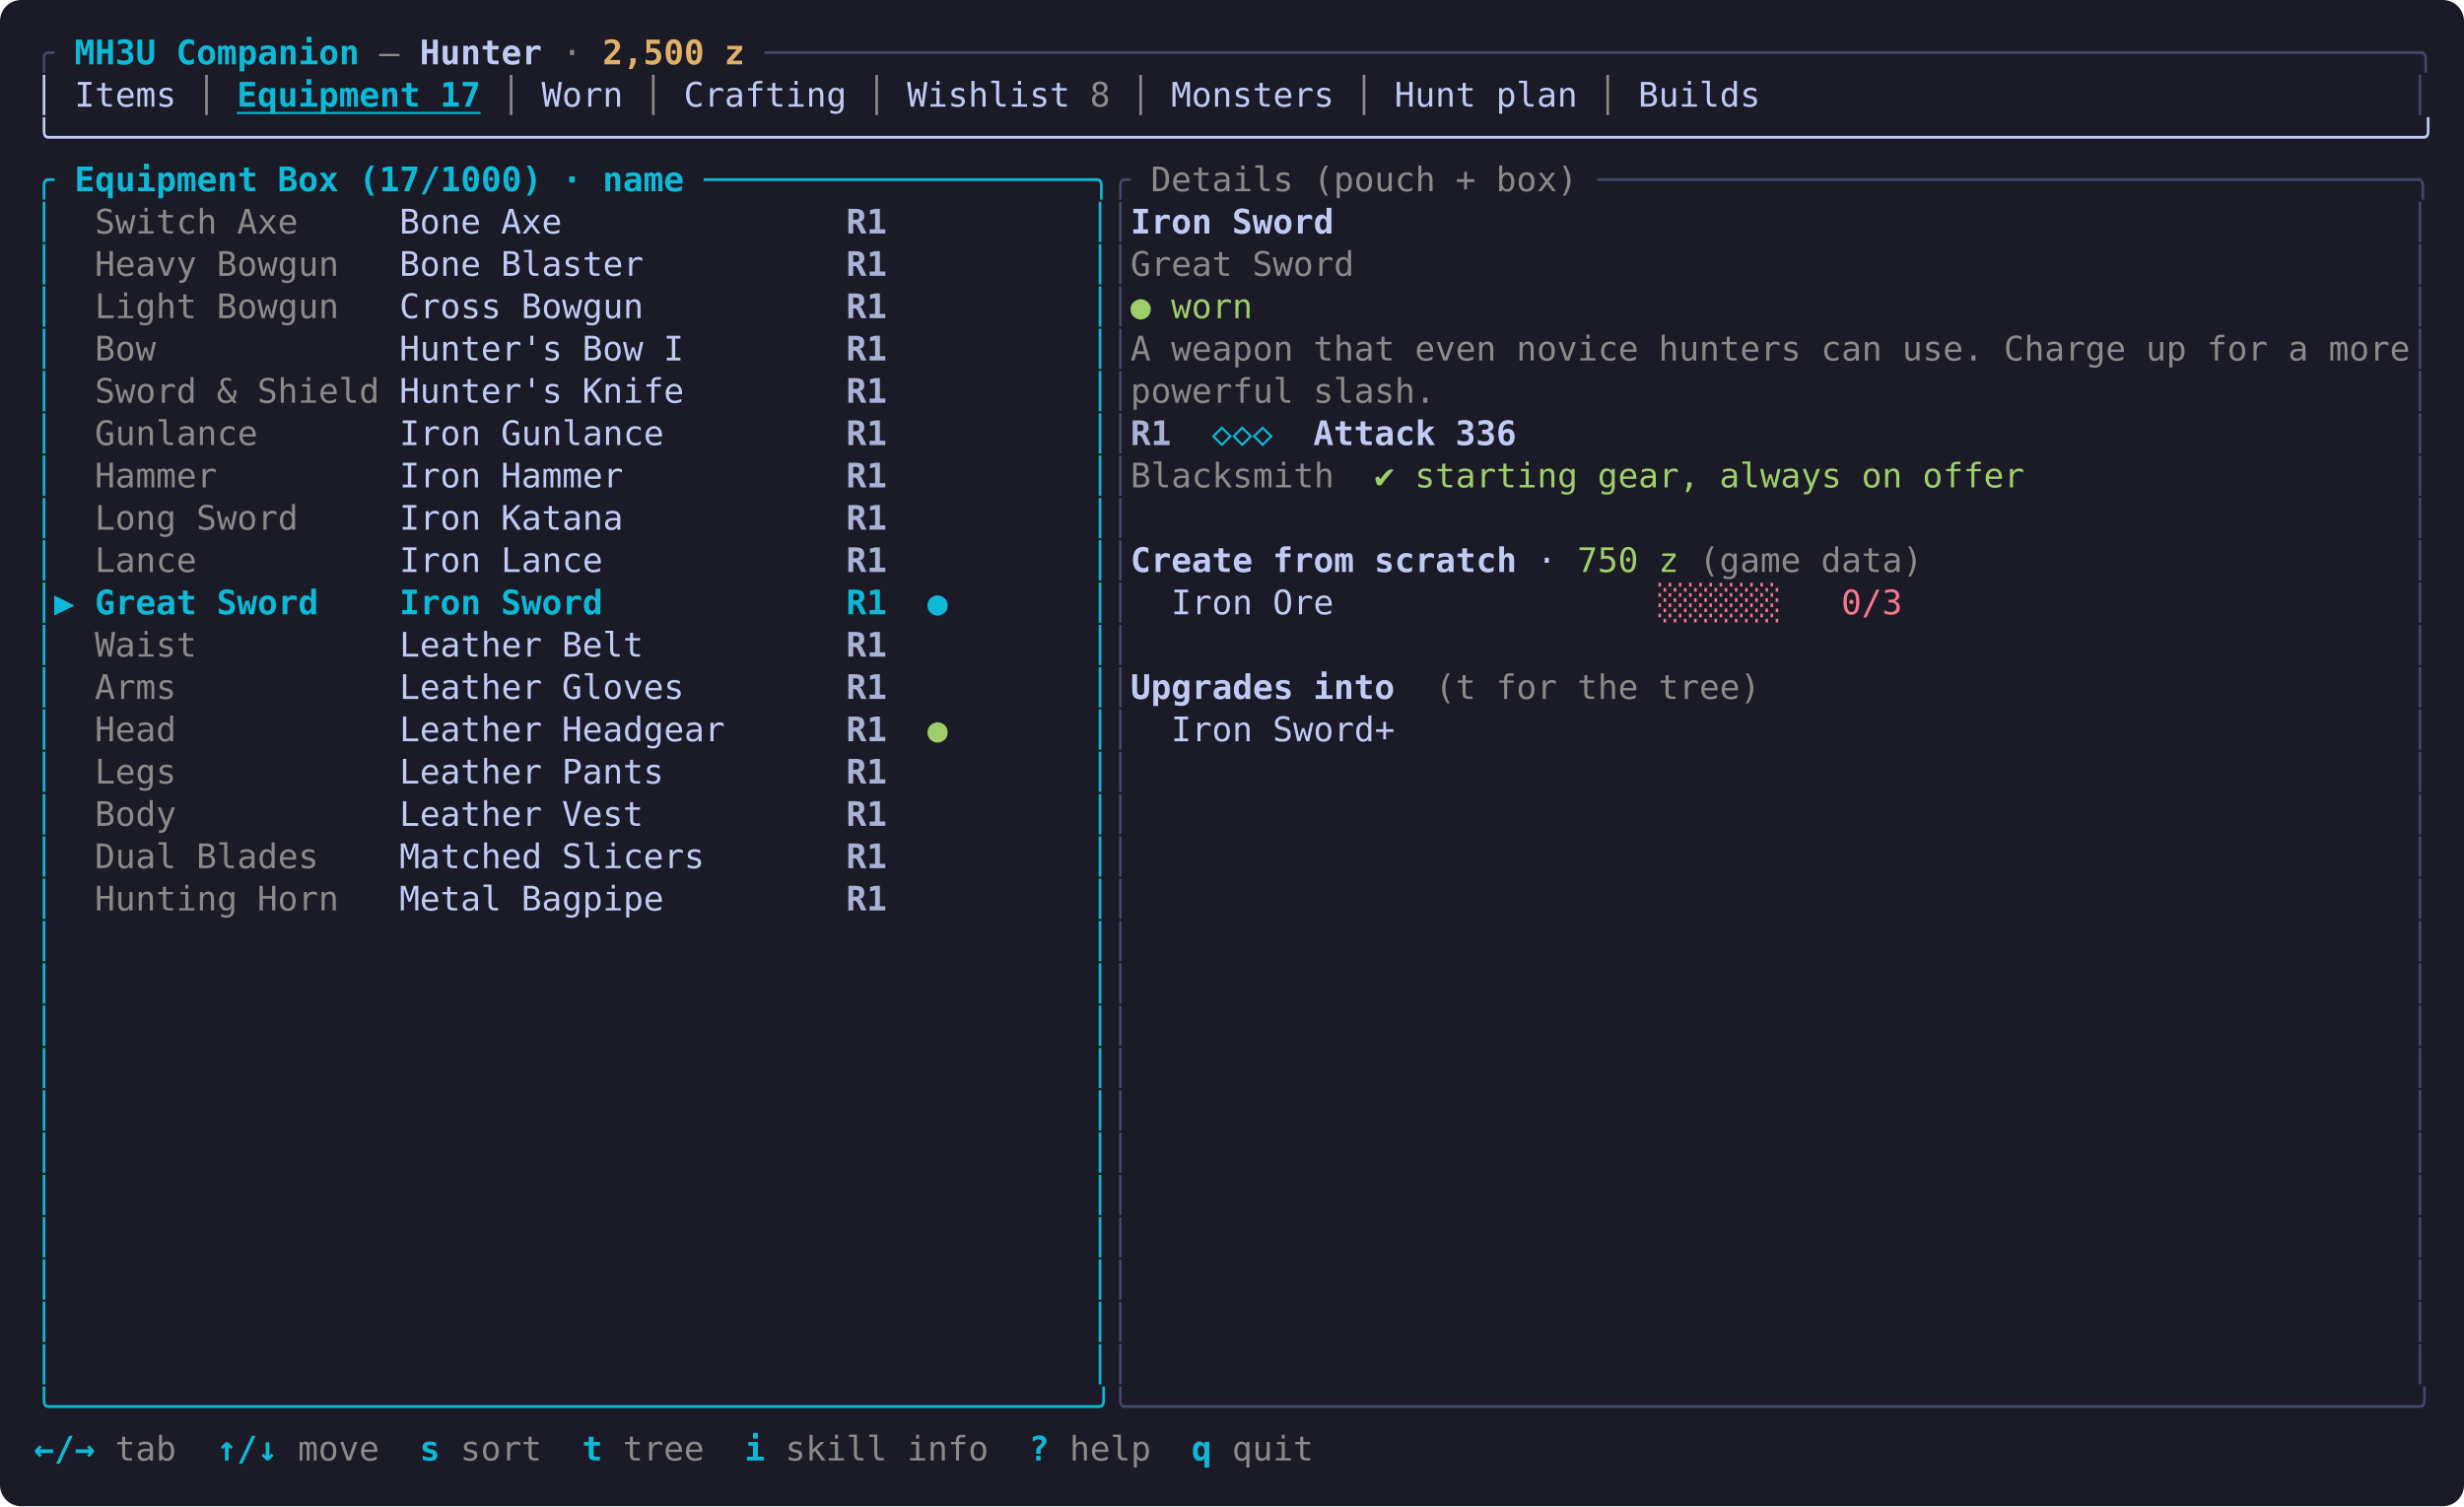
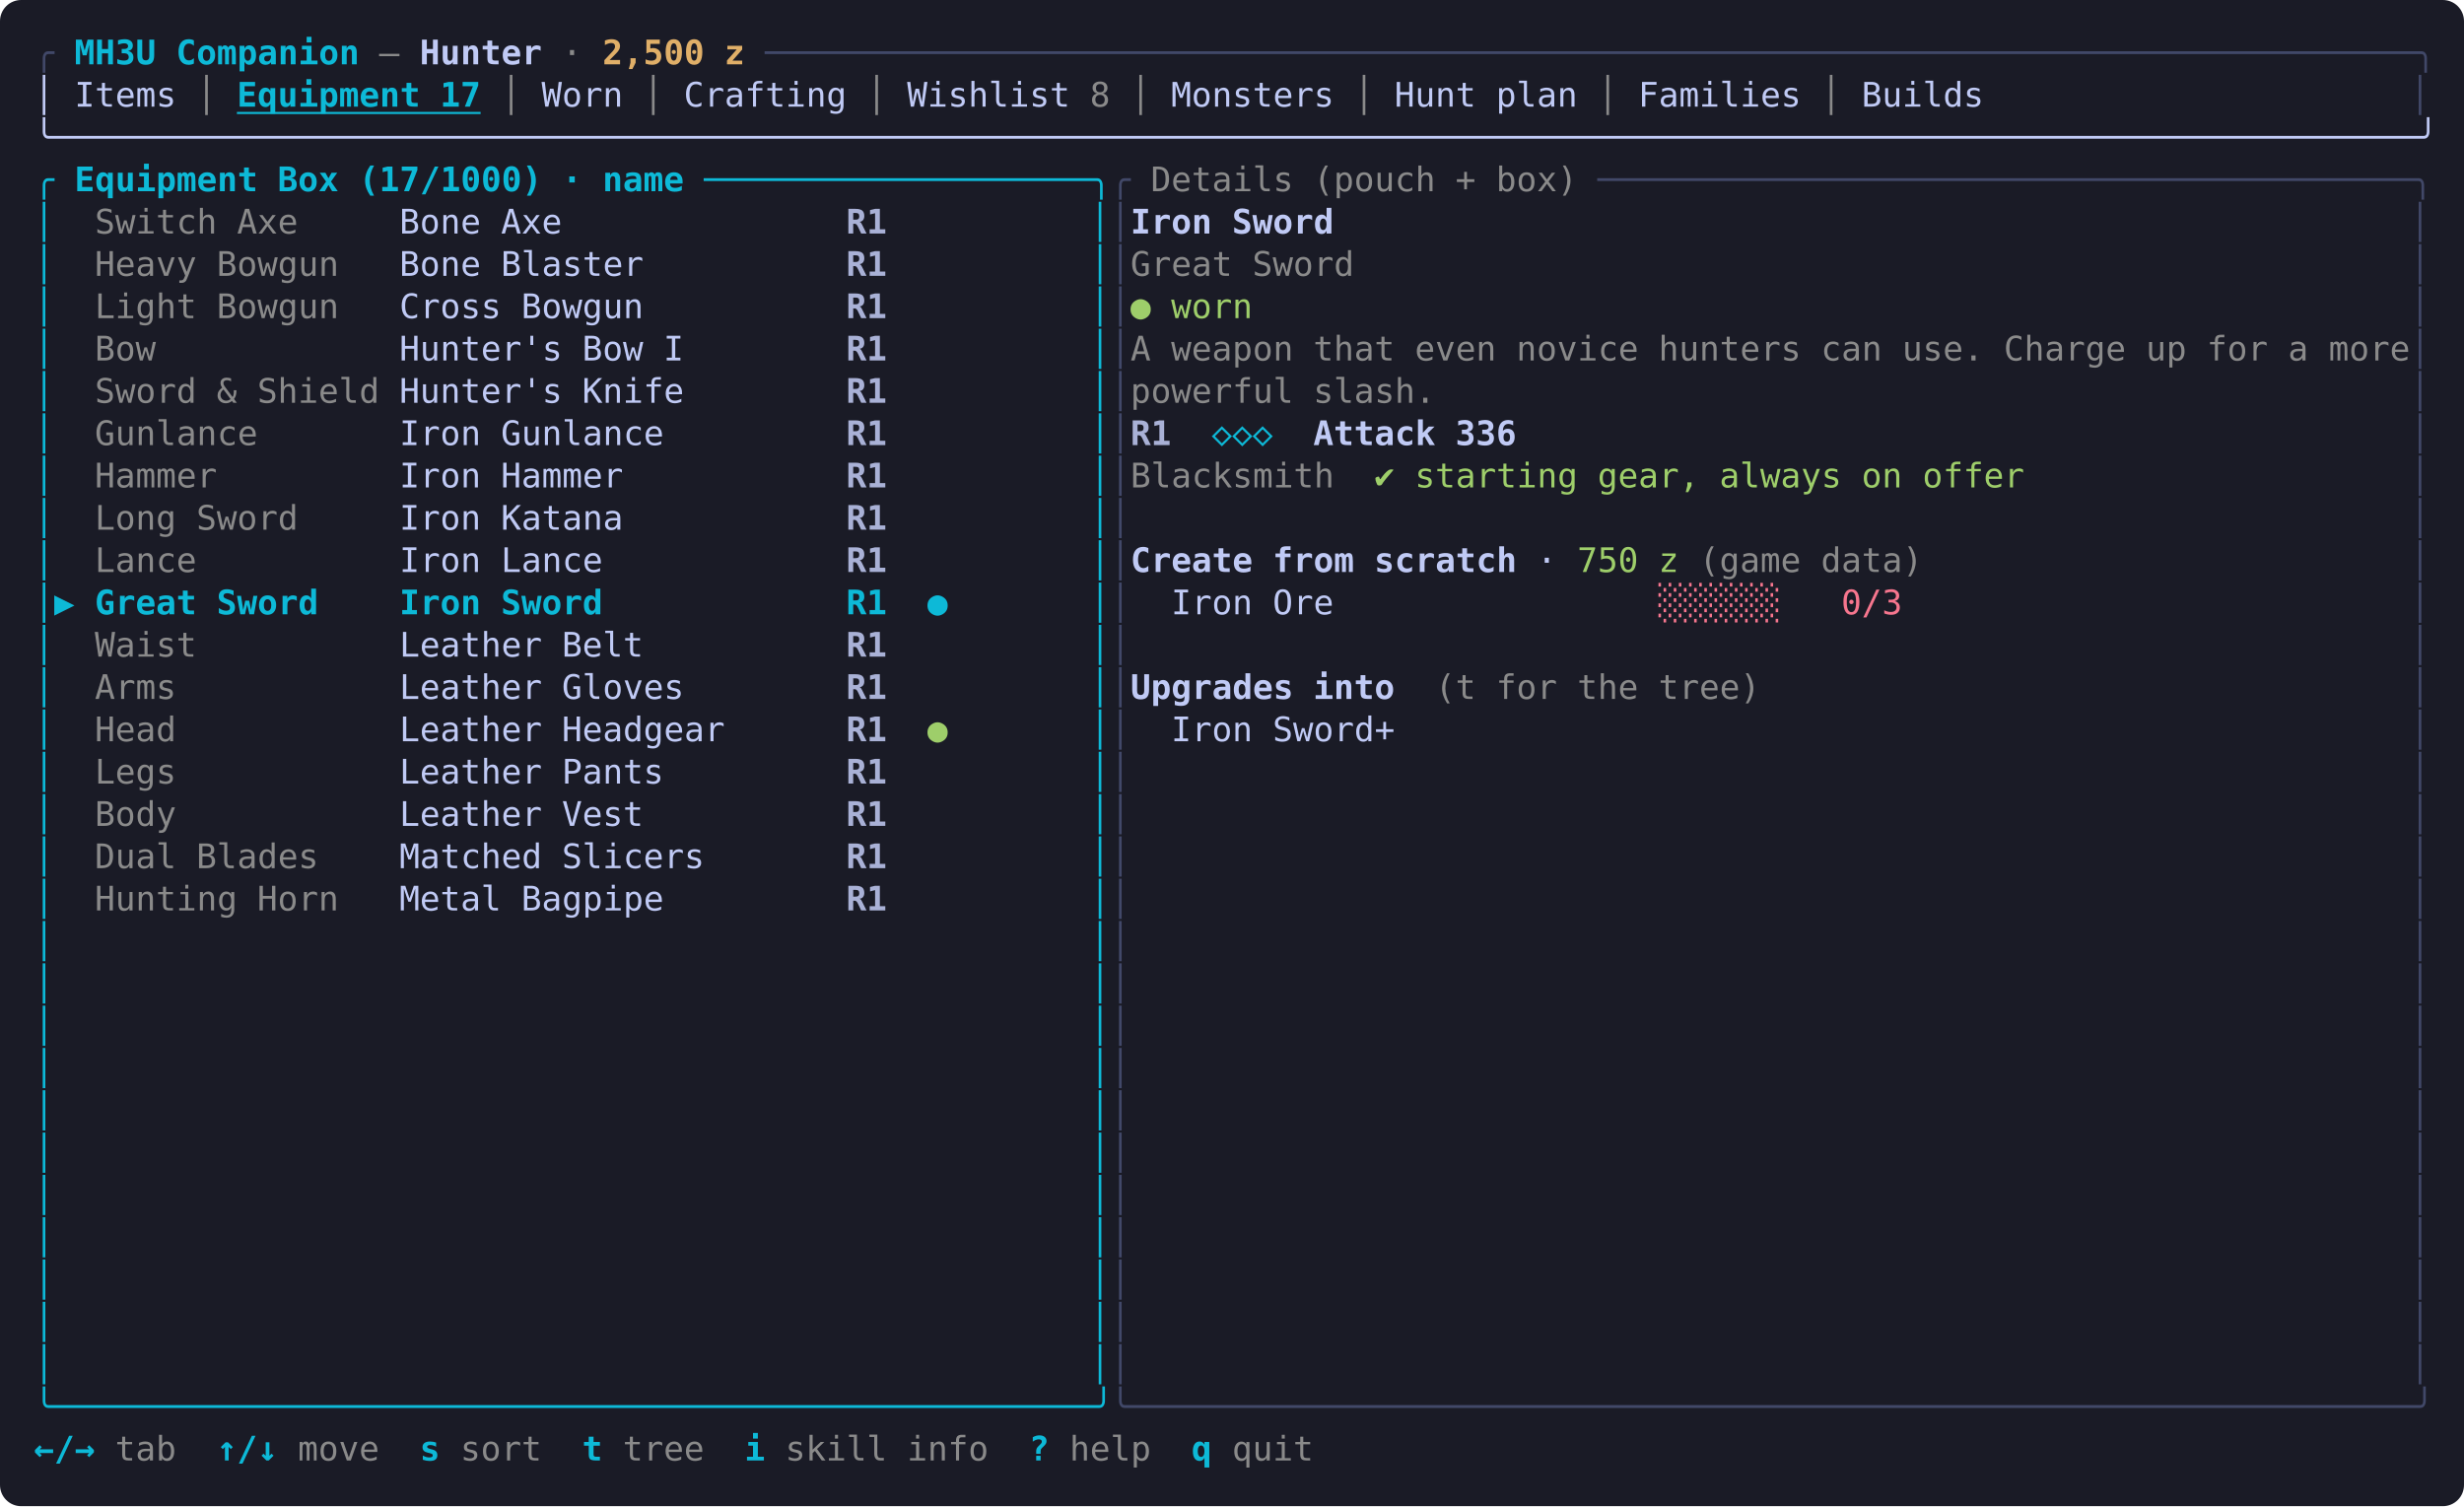
<svg xmlns="http://www.w3.org/2000/svg" width="1164.8" height="712" viewBox="0 0 1164.8 712" role="img">
  <rect width="100%" height="100%" rx="10" fill="#1a1b26" />
  <g font-family="'JetBrains Mono','JetBrainsMono Nerd Font','DejaVu Sans Mono',Menlo,Consolas,monospace" font-size="16">
    <text x="16.0" y="30.4" textLength="9.6" lengthAdjust="spacing" fill="#414868">╭</text>
    <text x="35.2" y="30.4" textLength="38.4" lengthAdjust="spacing" fill="#0db9d7" font-weight="bold">MH3U</text>
    <text x="83.2" y="30.4" textLength="86.4" lengthAdjust="spacing" fill="#0db9d7" font-weight="bold">Companion</text>
    <text x="179.2" y="30.4" textLength="9.6" lengthAdjust="spacing" fill="#8a8a8a">—</text>
    <text x="198.4" y="30.4" textLength="57.6" lengthAdjust="spacing" fill="#c0caf5" font-weight="bold">Hunter</text>
    <text x="265.6" y="30.4" textLength="9.6" lengthAdjust="spacing" fill="#8a8a8a">·</text>
    <text x="284.8" y="30.4" textLength="48.0" lengthAdjust="spacing" fill="#e0af68" font-weight="bold">2,500</text>
    <text x="342.4" y="30.4" textLength="9.6" lengthAdjust="spacing" fill="#e0af68" font-weight="bold">z</text>
    <text x="361.6" y="30.4" textLength="787.2" lengthAdjust="spacing" fill="#414868">─────────────────────────────────────────────────────────────────────────────────╮</text>
    <text x="16.0" y="50.4" textLength="9.6" lengthAdjust="spacing" fill="#c0caf5">│</text>
    <text x="35.2" y="50.4" textLength="48.0" lengthAdjust="spacing" fill="#c0caf5">Items</text>
    <text x="92.8" y="50.4" textLength="9.6" lengthAdjust="spacing" fill="#8a8a8a">│</text>
    <text x="112.0" y="50.4" textLength="86.4" lengthAdjust="spacing" fill="#0db9d7" font-weight="bold">Equipment</text>
    <text x="208.0" y="50.4" textLength="19.2" lengthAdjust="spacing" fill="#0db9d7" font-weight="bold">17</text>
    <line x1="112.0" y1="53.4" x2="227.2" y2="53.4" stroke="#0db9d7" stroke-width="1" />
    <text x="236.8" y="50.4" textLength="9.6" lengthAdjust="spacing" fill="#8a8a8a">│</text>
    <text x="256.0" y="50.4" textLength="38.4" lengthAdjust="spacing" fill="#c0caf5">Worn</text>
    <text x="304.0" y="50.4" textLength="9.6" lengthAdjust="spacing" fill="#8a8a8a">│</text>
    <text x="323.2" y="50.4" textLength="76.8" lengthAdjust="spacing" fill="#c0caf5">Crafting</text>
    <text x="409.6" y="50.4" textLength="9.6" lengthAdjust="spacing" fill="#8a8a8a">│</text>
    <text x="428.8" y="50.4" textLength="76.8" lengthAdjust="spacing" fill="#c0caf5">Wishlist</text>
    <text x="515.2" y="50.4" textLength="9.6" lengthAdjust="spacing" fill="#8a8a8a">8</text>
    <text x="534.4" y="50.4" textLength="9.6" lengthAdjust="spacing" fill="#8a8a8a">│</text>
    <text x="553.6" y="50.4" textLength="76.8" lengthAdjust="spacing" fill="#c0caf5">Monsters</text>
    <text x="640.0" y="50.4" textLength="9.6" lengthAdjust="spacing" fill="#8a8a8a">│</text>
    <text x="659.2" y="50.4" textLength="38.4" lengthAdjust="spacing" fill="#c0caf5">Hunt</text>
    <text x="707.2" y="50.4" textLength="38.4" lengthAdjust="spacing" fill="#c0caf5">plan</text>
    <text x="755.2" y="50.4" textLength="9.6" lengthAdjust="spacing" fill="#8a8a8a">│</text>
-     <text x="774.4" y="50.4" textLength="57.6" lengthAdjust="spacing" fill="#c0caf5">Builds</text>
+     <text x="774.4" y="50.4" textLength="76.8" lengthAdjust="spacing" fill="#c0caf5">Families</text>
+     <text x="860.8" y="50.4" textLength="9.6" lengthAdjust="spacing" fill="#8a8a8a">│</text>
+     <text x="880.0" y="50.4" textLength="57.6" lengthAdjust="spacing" fill="#c0caf5">Builds</text>
    <text x="1139.2" y="50.4" textLength="9.6" lengthAdjust="spacing" fill="#414868">│</text>
    <text x="16.0" y="70.4" textLength="1132.8" lengthAdjust="spacing" fill="#c0caf5">╰────────────────────────────────────────────────────────────────────────────────────────────────────────────────────╯</text>
    <text x="16.0" y="90.4" textLength="9.6" lengthAdjust="spacing" fill="#0db9d7">╭</text>
    <text x="35.2" y="90.4" textLength="86.4" lengthAdjust="spacing" fill="#0db9d7" font-weight="bold">Equipment</text>
    <text x="131.2" y="90.4" textLength="28.8" lengthAdjust="spacing" fill="#0db9d7" font-weight="bold">Box</text>
    <text x="169.6" y="90.4" textLength="86.4" lengthAdjust="spacing" fill="#0db9d7" font-weight="bold">(17/1000)</text>
    <text x="265.6" y="90.4" textLength="9.6" lengthAdjust="spacing" fill="#0db9d7" font-weight="bold">·</text>
    <text x="284.8" y="90.4" textLength="38.4" lengthAdjust="spacing" fill="#0db9d7" font-weight="bold">name</text>
    <text x="332.8" y="90.4" textLength="192.0" lengthAdjust="spacing" fill="#0db9d7">───────────────────╮</text>
    <text x="524.8" y="90.4" textLength="9.6" lengthAdjust="spacing" fill="#414868">╭</text>
    <text x="544.0" y="90.4" textLength="67.2" lengthAdjust="spacing" fill="#8a8a8a">Details</text>
    <text x="620.8" y="90.4" textLength="57.6" lengthAdjust="spacing" fill="#8a8a8a">(pouch</text>
    <text x="688.0" y="90.4" textLength="9.6" lengthAdjust="spacing" fill="#8a8a8a">+</text>
    <text x="707.2" y="90.4" textLength="38.4" lengthAdjust="spacing" fill="#8a8a8a">box)</text>
    <text x="755.2" y="90.4" textLength="393.6" lengthAdjust="spacing" fill="#414868">────────────────────────────────────────╮</text>
    <text x="16.0" y="110.4" textLength="9.6" lengthAdjust="spacing" fill="#0db9d7">│</text>
    <text x="44.8" y="110.4" textLength="57.6" lengthAdjust="spacing" fill="#8a8a8a">Switch</text>
    <text x="112.0" y="110.4" textLength="28.8" lengthAdjust="spacing" fill="#8a8a8a">Axe</text>
    <text x="188.8" y="110.4" textLength="38.4" lengthAdjust="spacing" fill="#c0caf5">Bone</text>
    <text x="236.8" y="110.4" textLength="28.8" lengthAdjust="spacing" fill="#c0caf5">Axe</text>
    <text x="400.0" y="110.4" textLength="19.2" lengthAdjust="spacing" fill="#a9b1d6" font-weight="bold">R1</text>
    <text x="515.2" y="110.4" textLength="9.6" lengthAdjust="spacing" fill="#0db9d7">│</text>
    <text x="524.8" y="110.4" textLength="9.6" lengthAdjust="spacing" fill="#414868">│</text>
    <text x="534.4" y="110.4" textLength="38.4" lengthAdjust="spacing" fill="#c0caf5" font-weight="bold">Iron</text>
    <text x="582.4" y="110.4" textLength="48.0" lengthAdjust="spacing" fill="#c0caf5" font-weight="bold">Sword</text>
    <text x="1139.2" y="110.4" textLength="9.6" lengthAdjust="spacing" fill="#414868">│</text>
    <text x="16.0" y="130.4" textLength="9.6" lengthAdjust="spacing" fill="#0db9d7">│</text>
    <text x="44.8" y="130.4" textLength="48.0" lengthAdjust="spacing" fill="#8a8a8a">Heavy</text>
    <text x="102.4" y="130.4" textLength="57.6" lengthAdjust="spacing" fill="#8a8a8a">Bowgun</text>
    <text x="188.8" y="130.4" textLength="38.4" lengthAdjust="spacing" fill="#c0caf5">Bone</text>
    <text x="236.8" y="130.4" textLength="67.2" lengthAdjust="spacing" fill="#c0caf5">Blaster</text>
    <text x="400.0" y="130.4" textLength="19.2" lengthAdjust="spacing" fill="#a9b1d6" font-weight="bold">R1</text>
    <text x="515.2" y="130.4" textLength="9.6" lengthAdjust="spacing" fill="#0db9d7">│</text>
    <text x="524.8" y="130.4" textLength="9.6" lengthAdjust="spacing" fill="#414868">│</text>
    <text x="534.4" y="130.4" textLength="48.0" lengthAdjust="spacing" fill="#8a8a8a">Great</text>
    <text x="592.0" y="130.4" textLength="48.0" lengthAdjust="spacing" fill="#8a8a8a">Sword</text>
    <text x="1139.2" y="130.4" textLength="9.6" lengthAdjust="spacing" fill="#414868">│</text>
    <text x="16.0" y="150.4" textLength="9.6" lengthAdjust="spacing" fill="#0db9d7">│</text>
    <text x="44.8" y="150.4" textLength="48.0" lengthAdjust="spacing" fill="#8a8a8a">Light</text>
    <text x="102.4" y="150.4" textLength="57.6" lengthAdjust="spacing" fill="#8a8a8a">Bowgun</text>
    <text x="188.8" y="150.4" textLength="48.0" lengthAdjust="spacing" fill="#c0caf5">Cross</text>
    <text x="246.4" y="150.4" textLength="57.6" lengthAdjust="spacing" fill="#c0caf5">Bowgun</text>
    <text x="400.0" y="150.4" textLength="19.2" lengthAdjust="spacing" fill="#a9b1d6" font-weight="bold">R1</text>
    <text x="515.2" y="150.4" textLength="9.6" lengthAdjust="spacing" fill="#0db9d7">│</text>
    <text x="524.8" y="150.4" textLength="9.6" lengthAdjust="spacing" fill="#414868">│</text>
    <text x="534.4" y="150.4" textLength="9.6" lengthAdjust="spacing" fill="#9ece6a">●</text>
    <text x="553.6" y="150.4" textLength="38.4" lengthAdjust="spacing" fill="#9ece6a">worn</text>
    <text x="1139.2" y="150.4" textLength="9.6" lengthAdjust="spacing" fill="#414868">│</text>
    <text x="16.0" y="170.4" textLength="9.6" lengthAdjust="spacing" fill="#0db9d7">│</text>
    <text x="44.8" y="170.4" textLength="28.8" lengthAdjust="spacing" fill="#8a8a8a">Bow</text>
    <text x="188.8" y="170.4" textLength="76.8" lengthAdjust="spacing" fill="#c0caf5">Hunter's</text>
    <text x="275.2" y="170.4" textLength="28.8" lengthAdjust="spacing" fill="#c0caf5">Bow</text>
    <text x="313.6" y="170.4" textLength="9.6" lengthAdjust="spacing" fill="#c0caf5">I</text>
    <text x="400.0" y="170.4" textLength="19.2" lengthAdjust="spacing" fill="#a9b1d6" font-weight="bold">R1</text>
    <text x="515.2" y="170.4" textLength="9.6" lengthAdjust="spacing" fill="#0db9d7">│</text>
    <text x="524.8" y="170.4" textLength="9.6" lengthAdjust="spacing" fill="#414868">│</text>
    <text x="534.4" y="170.4" textLength="9.6" lengthAdjust="spacing" fill="#8a8a8a">A</text>
    <text x="553.6" y="170.4" textLength="57.6" lengthAdjust="spacing" fill="#8a8a8a">weapon</text>
    <text x="620.8" y="170.4" textLength="38.4" lengthAdjust="spacing" fill="#8a8a8a">that</text>
    <text x="668.8" y="170.4" textLength="38.4" lengthAdjust="spacing" fill="#8a8a8a">even</text>
    <text x="716.8" y="170.4" textLength="57.6" lengthAdjust="spacing" fill="#8a8a8a">novice</text>
    <text x="784.0" y="170.4" textLength="67.2" lengthAdjust="spacing" fill="#8a8a8a">hunters</text>
    <text x="860.8" y="170.4" textLength="28.8" lengthAdjust="spacing" fill="#8a8a8a">can</text>
    <text x="899.2" y="170.4" textLength="38.4" lengthAdjust="spacing" fill="#8a8a8a">use.</text>
    <text x="947.2" y="170.4" textLength="57.6" lengthAdjust="spacing" fill="#8a8a8a">Charge</text>
    <text x="1014.4" y="170.4" textLength="19.2" lengthAdjust="spacing" fill="#8a8a8a">up</text>
    <text x="1043.2" y="170.4" textLength="28.8" lengthAdjust="spacing" fill="#8a8a8a">for</text>
    <text x="1081.6" y="170.4" textLength="9.6" lengthAdjust="spacing" fill="#8a8a8a">a</text>
    <text x="1100.8" y="170.4" textLength="38.4" lengthAdjust="spacing" fill="#8a8a8a">more</text>
    <text x="1139.2" y="170.4" textLength="9.6" lengthAdjust="spacing" fill="#414868">│</text>
    <text x="16.0" y="190.4" textLength="9.6" lengthAdjust="spacing" fill="#0db9d7">│</text>
    <text x="44.8" y="190.4" textLength="48.0" lengthAdjust="spacing" fill="#8a8a8a">Sword</text>
    <text x="102.4" y="190.4" textLength="9.6" lengthAdjust="spacing" fill="#8a8a8a">&amp;</text>
    <text x="121.6" y="190.4" textLength="57.6" lengthAdjust="spacing" fill="#8a8a8a">Shield</text>
    <text x="188.8" y="190.4" textLength="76.8" lengthAdjust="spacing" fill="#c0caf5">Hunter's</text>
    <text x="275.2" y="190.4" textLength="48.0" lengthAdjust="spacing" fill="#c0caf5">Knife</text>
    <text x="400.0" y="190.4" textLength="19.2" lengthAdjust="spacing" fill="#a9b1d6" font-weight="bold">R1</text>
    <text x="515.2" y="190.4" textLength="9.6" lengthAdjust="spacing" fill="#0db9d7">│</text>
    <text x="524.8" y="190.4" textLength="9.6" lengthAdjust="spacing" fill="#414868">│</text>
    <text x="534.4" y="190.4" textLength="76.8" lengthAdjust="spacing" fill="#8a8a8a">powerful</text>
    <text x="620.8" y="190.4" textLength="57.6" lengthAdjust="spacing" fill="#8a8a8a">slash.</text>
    <text x="1139.2" y="190.4" textLength="9.6" lengthAdjust="spacing" fill="#414868">│</text>
    <text x="16.0" y="210.4" textLength="9.6" lengthAdjust="spacing" fill="#0db9d7">│</text>
    <text x="44.8" y="210.4" textLength="76.8" lengthAdjust="spacing" fill="#8a8a8a">Gunlance</text>
    <text x="188.8" y="210.4" textLength="38.4" lengthAdjust="spacing" fill="#c0caf5">Iron</text>
    <text x="236.8" y="210.4" textLength="76.8" lengthAdjust="spacing" fill="#c0caf5">Gunlance</text>
    <text x="400.0" y="210.4" textLength="19.2" lengthAdjust="spacing" fill="#a9b1d6" font-weight="bold">R1</text>
    <text x="515.2" y="210.4" textLength="9.6" lengthAdjust="spacing" fill="#0db9d7">│</text>
    <text x="524.8" y="210.4" textLength="9.6" lengthAdjust="spacing" fill="#414868">│</text>
    <text x="534.4" y="210.4" textLength="19.2" lengthAdjust="spacing" fill="#a9b1d6" font-weight="bold">R1</text>
    <text x="572.8" y="210.4" textLength="28.8" lengthAdjust="spacing" fill="#0db9d7">◇◇◇</text>
    <text x="620.8" y="210.4" textLength="57.6" lengthAdjust="spacing" fill="#c0caf5" font-weight="bold">Attack</text>
    <text x="688.0" y="210.4" textLength="28.8" lengthAdjust="spacing" fill="#c0caf5" font-weight="bold">336</text>
    <text x="1139.2" y="210.4" textLength="9.6" lengthAdjust="spacing" fill="#414868">│</text>
    <text x="16.0" y="230.4" textLength="9.6" lengthAdjust="spacing" fill="#0db9d7">│</text>
    <text x="44.8" y="230.4" textLength="57.6" lengthAdjust="spacing" fill="#8a8a8a">Hammer</text>
    <text x="188.8" y="230.4" textLength="38.4" lengthAdjust="spacing" fill="#c0caf5">Iron</text>
    <text x="236.8" y="230.4" textLength="57.6" lengthAdjust="spacing" fill="#c0caf5">Hammer</text>
    <text x="400.0" y="230.4" textLength="19.2" lengthAdjust="spacing" fill="#a9b1d6" font-weight="bold">R1</text>
    <text x="515.2" y="230.4" textLength="9.6" lengthAdjust="spacing" fill="#0db9d7">│</text>
    <text x="524.8" y="230.4" textLength="9.6" lengthAdjust="spacing" fill="#414868">│</text>
    <text x="534.4" y="230.4" textLength="96.0" lengthAdjust="spacing" fill="#8a8a8a">Blacksmith</text>
    <text x="649.6" y="230.4" textLength="9.6" lengthAdjust="spacing" fill="#9ece6a">✔︎</text>
    <text x="668.8" y="230.4" textLength="76.8" lengthAdjust="spacing" fill="#9ece6a">starting</text>
    <text x="755.2" y="230.4" textLength="48.0" lengthAdjust="spacing" fill="#9ece6a">gear,</text>
    <text x="812.8" y="230.4" textLength="57.6" lengthAdjust="spacing" fill="#9ece6a">always</text>
    <text x="880.0" y="230.4" textLength="19.2" lengthAdjust="spacing" fill="#9ece6a">on</text>
    <text x="908.8" y="230.4" textLength="48.0" lengthAdjust="spacing" fill="#9ece6a">offer</text>
    <text x="1139.2" y="230.4" textLength="9.6" lengthAdjust="spacing" fill="#414868">│</text>
    <text x="16.0" y="250.4" textLength="9.6" lengthAdjust="spacing" fill="#0db9d7">│</text>
    <text x="44.8" y="250.4" textLength="38.4" lengthAdjust="spacing" fill="#8a8a8a">Long</text>
    <text x="92.8" y="250.4" textLength="48.0" lengthAdjust="spacing" fill="#8a8a8a">Sword</text>
    <text x="188.8" y="250.4" textLength="38.4" lengthAdjust="spacing" fill="#c0caf5">Iron</text>
    <text x="236.8" y="250.4" textLength="57.6" lengthAdjust="spacing" fill="#c0caf5">Katana</text>
    <text x="400.0" y="250.4" textLength="19.2" lengthAdjust="spacing" fill="#a9b1d6" font-weight="bold">R1</text>
    <text x="515.2" y="250.4" textLength="9.6" lengthAdjust="spacing" fill="#0db9d7">│</text>
    <text x="524.8" y="250.4" textLength="9.6" lengthAdjust="spacing" fill="#414868">│</text>
    <text x="1139.2" y="250.4" textLength="9.6" lengthAdjust="spacing" fill="#414868">│</text>
    <text x="16.0" y="270.4" textLength="9.6" lengthAdjust="spacing" fill="#0db9d7">│</text>
    <text x="44.8" y="270.4" textLength="48.0" lengthAdjust="spacing" fill="#8a8a8a">Lance</text>
    <text x="188.8" y="270.4" textLength="38.4" lengthAdjust="spacing" fill="#c0caf5">Iron</text>
    <text x="236.8" y="270.4" textLength="48.0" lengthAdjust="spacing" fill="#c0caf5">Lance</text>
    <text x="400.0" y="270.4" textLength="19.2" lengthAdjust="spacing" fill="#a9b1d6" font-weight="bold">R1</text>
    <text x="515.2" y="270.4" textLength="9.6" lengthAdjust="spacing" fill="#0db9d7">│</text>
    <text x="524.8" y="270.4" textLength="9.6" lengthAdjust="spacing" fill="#414868">│</text>
    <text x="534.4" y="270.4" textLength="57.6" lengthAdjust="spacing" fill="#c0caf5" font-weight="bold">Create</text>
    <text x="601.6" y="270.4" textLength="38.4" lengthAdjust="spacing" fill="#c0caf5" font-weight="bold">from</text>
    <text x="649.6" y="270.4" textLength="67.2" lengthAdjust="spacing" fill="#c0caf5" font-weight="bold">scratch</text>
    <text x="726.4" y="270.4" textLength="9.6" lengthAdjust="spacing" fill="#c0caf5">·</text>
    <text x="745.6" y="270.4" textLength="28.8" lengthAdjust="spacing" fill="#9ece6a">750</text>
    <text x="784.0" y="270.4" textLength="9.6" lengthAdjust="spacing" fill="#9ece6a">z</text>
    <text x="803.2" y="270.4" textLength="48.0" lengthAdjust="spacing" fill="#8a8a8a">(game</text>
    <text x="860.8" y="270.4" textLength="48.0" lengthAdjust="spacing" fill="#8a8a8a">data)</text>
    <text x="1139.2" y="270.4" textLength="9.6" lengthAdjust="spacing" fill="#414868">│</text>
    <text x="16.0" y="290.4" textLength="9.6" lengthAdjust="spacing" fill="#0db9d7">│</text>
    <text x="25.6" y="290.4" textLength="9.6" lengthAdjust="spacing" fill="#0db9d7" font-weight="bold">▶︎</text>
    <text x="44.8" y="290.4" textLength="48.0" lengthAdjust="spacing" fill="#0db9d7" font-weight="bold">Great</text>
    <text x="102.4" y="290.4" textLength="48.0" lengthAdjust="spacing" fill="#0db9d7" font-weight="bold">Sword</text>
    <text x="188.8" y="290.4" textLength="38.4" lengthAdjust="spacing" fill="#0db9d7" font-weight="bold">Iron</text>
    <text x="236.8" y="290.4" textLength="48.0" lengthAdjust="spacing" fill="#0db9d7" font-weight="bold">Sword</text>
    <text x="400.0" y="290.4" textLength="19.2" lengthAdjust="spacing" fill="#0db9d7" font-weight="bold">R1</text>
    <text x="438.4" y="290.4" textLength="9.6" lengthAdjust="spacing" fill="#0db9d7" font-weight="bold">●</text>
    <text x="515.2" y="290.4" textLength="9.6" lengthAdjust="spacing" fill="#0db9d7">│</text>
    <text x="524.8" y="290.4" textLength="9.6" lengthAdjust="spacing" fill="#414868">│</text>
    <text x="553.6" y="290.4" textLength="38.4" lengthAdjust="spacing" fill="#c0caf5">Iron</text>
    <text x="601.6" y="290.4" textLength="28.8" lengthAdjust="spacing" fill="#c0caf5">Ore</text>
    <text x="784.0" y="290.4" textLength="57.6" lengthAdjust="spacing" fill="#f7768e">░░░░░░</text>
    <text x="870.4" y="290.4" textLength="28.8" lengthAdjust="spacing" fill="#f7768e">0/3</text>
    <text x="1139.2" y="290.4" textLength="9.6" lengthAdjust="spacing" fill="#414868">│</text>
    <text x="16.0" y="310.4" textLength="9.6" lengthAdjust="spacing" fill="#0db9d7">│</text>
    <text x="44.8" y="310.4" textLength="48.0" lengthAdjust="spacing" fill="#8a8a8a">Waist</text>
    <text x="188.8" y="310.4" textLength="67.2" lengthAdjust="spacing" fill="#c0caf5">Leather</text>
    <text x="265.6" y="310.4" textLength="38.4" lengthAdjust="spacing" fill="#c0caf5">Belt</text>
    <text x="400.0" y="310.4" textLength="19.2" lengthAdjust="spacing" fill="#a9b1d6" font-weight="bold">R1</text>
    <text x="515.2" y="310.4" textLength="9.6" lengthAdjust="spacing" fill="#0db9d7">│</text>
    <text x="524.8" y="310.4" textLength="9.6" lengthAdjust="spacing" fill="#414868">│</text>
    <text x="1139.2" y="310.4" textLength="9.6" lengthAdjust="spacing" fill="#414868">│</text>
    <text x="16.0" y="330.4" textLength="9.6" lengthAdjust="spacing" fill="#0db9d7">│</text>
    <text x="44.8" y="330.4" textLength="38.4" lengthAdjust="spacing" fill="#8a8a8a">Arms</text>
    <text x="188.8" y="330.4" textLength="67.2" lengthAdjust="spacing" fill="#c0caf5">Leather</text>
    <text x="265.6" y="330.4" textLength="57.6" lengthAdjust="spacing" fill="#c0caf5">Gloves</text>
    <text x="400.0" y="330.4" textLength="19.2" lengthAdjust="spacing" fill="#a9b1d6" font-weight="bold">R1</text>
    <text x="515.2" y="330.4" textLength="9.6" lengthAdjust="spacing" fill="#0db9d7">│</text>
    <text x="524.8" y="330.4" textLength="9.6" lengthAdjust="spacing" fill="#414868">│</text>
    <text x="534.4" y="330.4" textLength="76.8" lengthAdjust="spacing" fill="#c0caf5" font-weight="bold">Upgrades</text>
    <text x="620.8" y="330.4" textLength="38.4" lengthAdjust="spacing" fill="#c0caf5" font-weight="bold">into</text>
    <text x="678.4" y="330.4" textLength="19.2" lengthAdjust="spacing" fill="#8a8a8a">(t</text>
    <text x="707.2" y="330.4" textLength="28.8" lengthAdjust="spacing" fill="#8a8a8a">for</text>
    <text x="745.6" y="330.4" textLength="28.8" lengthAdjust="spacing" fill="#8a8a8a">the</text>
    <text x="784.0" y="330.4" textLength="48.0" lengthAdjust="spacing" fill="#8a8a8a">tree)</text>
    <text x="1139.2" y="330.4" textLength="9.6" lengthAdjust="spacing" fill="#414868">│</text>
    <text x="16.0" y="350.4" textLength="9.6" lengthAdjust="spacing" fill="#0db9d7">│</text>
    <text x="44.8" y="350.4" textLength="38.4" lengthAdjust="spacing" fill="#8a8a8a">Head</text>
    <text x="188.8" y="350.4" textLength="67.2" lengthAdjust="spacing" fill="#c0caf5">Leather</text>
    <text x="265.6" y="350.4" textLength="76.8" lengthAdjust="spacing" fill="#c0caf5">Headgear</text>
    <text x="400.0" y="350.4" textLength="19.2" lengthAdjust="spacing" fill="#a9b1d6" font-weight="bold">R1</text>
    <text x="438.4" y="350.4" textLength="9.6" lengthAdjust="spacing" fill="#9ece6a">●</text>
    <text x="515.2" y="350.4" textLength="9.6" lengthAdjust="spacing" fill="#0db9d7">│</text>
    <text x="524.8" y="350.4" textLength="9.6" lengthAdjust="spacing" fill="#414868">│</text>
    <text x="553.6" y="350.4" textLength="38.4" lengthAdjust="spacing" fill="#c0caf5">Iron</text>
    <text x="601.6" y="350.4" textLength="57.6" lengthAdjust="spacing" fill="#c0caf5">Sword+</text>
    <text x="1139.2" y="350.4" textLength="9.6" lengthAdjust="spacing" fill="#414868">│</text>
    <text x="16.0" y="370.4" textLength="9.6" lengthAdjust="spacing" fill="#0db9d7">│</text>
    <text x="44.8" y="370.4" textLength="38.4" lengthAdjust="spacing" fill="#8a8a8a">Legs</text>
    <text x="188.8" y="370.4" textLength="67.2" lengthAdjust="spacing" fill="#c0caf5">Leather</text>
    <text x="265.6" y="370.4" textLength="48.0" lengthAdjust="spacing" fill="#c0caf5">Pants</text>
    <text x="400.0" y="370.4" textLength="19.2" lengthAdjust="spacing" fill="#a9b1d6" font-weight="bold">R1</text>
    <text x="515.2" y="370.4" textLength="9.6" lengthAdjust="spacing" fill="#0db9d7">│</text>
    <text x="524.8" y="370.4" textLength="9.6" lengthAdjust="spacing" fill="#414868">│</text>
    <text x="1139.2" y="370.4" textLength="9.6" lengthAdjust="spacing" fill="#414868">│</text>
    <text x="16.0" y="390.4" textLength="9.6" lengthAdjust="spacing" fill="#0db9d7">│</text>
    <text x="44.8" y="390.4" textLength="38.4" lengthAdjust="spacing" fill="#8a8a8a">Body</text>
    <text x="188.8" y="390.4" textLength="67.2" lengthAdjust="spacing" fill="#c0caf5">Leather</text>
    <text x="265.6" y="390.4" textLength="38.4" lengthAdjust="spacing" fill="#c0caf5">Vest</text>
    <text x="400.0" y="390.4" textLength="19.2" lengthAdjust="spacing" fill="#a9b1d6" font-weight="bold">R1</text>
    <text x="515.2" y="390.4" textLength="9.6" lengthAdjust="spacing" fill="#0db9d7">│</text>
    <text x="524.8" y="390.4" textLength="9.6" lengthAdjust="spacing" fill="#414868">│</text>
    <text x="1139.2" y="390.4" textLength="9.6" lengthAdjust="spacing" fill="#414868">│</text>
    <text x="16.0" y="410.4" textLength="9.6" lengthAdjust="spacing" fill="#0db9d7">│</text>
    <text x="44.8" y="410.4" textLength="38.4" lengthAdjust="spacing" fill="#8a8a8a">Dual</text>
    <text x="92.8" y="410.4" textLength="57.6" lengthAdjust="spacing" fill="#8a8a8a">Blades</text>
    <text x="188.8" y="410.4" textLength="67.2" lengthAdjust="spacing" fill="#c0caf5">Matched</text>
    <text x="265.6" y="410.4" textLength="67.2" lengthAdjust="spacing" fill="#c0caf5">Slicers</text>
    <text x="400.0" y="410.4" textLength="19.2" lengthAdjust="spacing" fill="#a9b1d6" font-weight="bold">R1</text>
    <text x="515.2" y="410.4" textLength="9.6" lengthAdjust="spacing" fill="#0db9d7">│</text>
    <text x="524.8" y="410.4" textLength="9.6" lengthAdjust="spacing" fill="#414868">│</text>
    <text x="1139.2" y="410.4" textLength="9.6" lengthAdjust="spacing" fill="#414868">│</text>
    <text x="16.0" y="430.4" textLength="9.6" lengthAdjust="spacing" fill="#0db9d7">│</text>
    <text x="44.8" y="430.4" textLength="67.2" lengthAdjust="spacing" fill="#8a8a8a">Hunting</text>
    <text x="121.6" y="430.4" textLength="38.4" lengthAdjust="spacing" fill="#8a8a8a">Horn</text>
    <text x="188.8" y="430.4" textLength="48.0" lengthAdjust="spacing" fill="#c0caf5">Metal</text>
    <text x="246.4" y="430.4" textLength="67.2" lengthAdjust="spacing" fill="#c0caf5">Bagpipe</text>
    <text x="400.0" y="430.4" textLength="19.2" lengthAdjust="spacing" fill="#a9b1d6" font-weight="bold">R1</text>
    <text x="515.2" y="430.4" textLength="9.6" lengthAdjust="spacing" fill="#0db9d7">│</text>
    <text x="524.8" y="430.4" textLength="9.6" lengthAdjust="spacing" fill="#414868">│</text>
    <text x="1139.2" y="430.4" textLength="9.6" lengthAdjust="spacing" fill="#414868">│</text>
    <text x="16.0" y="450.4" textLength="9.6" lengthAdjust="spacing" fill="#0db9d7">│</text>
    <text x="515.2" y="450.4" textLength="9.6" lengthAdjust="spacing" fill="#0db9d7">│</text>
    <text x="524.8" y="450.4" textLength="9.6" lengthAdjust="spacing" fill="#414868">│</text>
    <text x="1139.2" y="450.4" textLength="9.6" lengthAdjust="spacing" fill="#414868">│</text>
    <text x="16.0" y="470.4" textLength="9.6" lengthAdjust="spacing" fill="#0db9d7">│</text>
    <text x="515.2" y="470.4" textLength="9.6" lengthAdjust="spacing" fill="#0db9d7">│</text>
    <text x="524.8" y="470.4" textLength="9.6" lengthAdjust="spacing" fill="#414868">│</text>
    <text x="1139.2" y="470.4" textLength="9.6" lengthAdjust="spacing" fill="#414868">│</text>
    <text x="16.0" y="490.4" textLength="9.6" lengthAdjust="spacing" fill="#0db9d7">│</text>
    <text x="515.2" y="490.4" textLength="9.6" lengthAdjust="spacing" fill="#0db9d7">│</text>
    <text x="524.8" y="490.4" textLength="9.6" lengthAdjust="spacing" fill="#414868">│</text>
    <text x="1139.2" y="490.4" textLength="9.6" lengthAdjust="spacing" fill="#414868">│</text>
    <text x="16.0" y="510.4" textLength="9.6" lengthAdjust="spacing" fill="#0db9d7">│</text>
    <text x="515.2" y="510.4" textLength="9.6" lengthAdjust="spacing" fill="#0db9d7">│</text>
    <text x="524.8" y="510.4" textLength="9.6" lengthAdjust="spacing" fill="#414868">│</text>
    <text x="1139.2" y="510.4" textLength="9.6" lengthAdjust="spacing" fill="#414868">│</text>
    <text x="16.0" y="530.4" textLength="9.6" lengthAdjust="spacing" fill="#0db9d7">│</text>
    <text x="515.2" y="530.4" textLength="9.6" lengthAdjust="spacing" fill="#0db9d7">│</text>
    <text x="524.8" y="530.4" textLength="9.6" lengthAdjust="spacing" fill="#414868">│</text>
    <text x="1139.2" y="530.4" textLength="9.6" lengthAdjust="spacing" fill="#414868">│</text>
    <text x="16.0" y="550.4" textLength="9.6" lengthAdjust="spacing" fill="#0db9d7">│</text>
    <text x="515.2" y="550.4" textLength="9.6" lengthAdjust="spacing" fill="#0db9d7">│</text>
    <text x="524.8" y="550.4" textLength="9.6" lengthAdjust="spacing" fill="#414868">│</text>
    <text x="1139.2" y="550.4" textLength="9.6" lengthAdjust="spacing" fill="#414868">│</text>
    <text x="16.0" y="570.4" textLength="9.6" lengthAdjust="spacing" fill="#0db9d7">│</text>
    <text x="515.2" y="570.4" textLength="9.6" lengthAdjust="spacing" fill="#0db9d7">│</text>
    <text x="524.8" y="570.4" textLength="9.6" lengthAdjust="spacing" fill="#414868">│</text>
    <text x="1139.2" y="570.4" textLength="9.6" lengthAdjust="spacing" fill="#414868">│</text>
    <text x="16.0" y="590.4" textLength="9.6" lengthAdjust="spacing" fill="#0db9d7">│</text>
    <text x="515.2" y="590.4" textLength="9.6" lengthAdjust="spacing" fill="#0db9d7">│</text>
    <text x="524.8" y="590.4" textLength="9.6" lengthAdjust="spacing" fill="#414868">│</text>
    <text x="1139.2" y="590.4" textLength="9.6" lengthAdjust="spacing" fill="#414868">│</text>
    <text x="16.0" y="610.4" textLength="9.6" lengthAdjust="spacing" fill="#0db9d7">│</text>
    <text x="515.2" y="610.4" textLength="9.6" lengthAdjust="spacing" fill="#0db9d7">│</text>
    <text x="524.8" y="610.4" textLength="9.6" lengthAdjust="spacing" fill="#414868">│</text>
    <text x="1139.2" y="610.4" textLength="9.6" lengthAdjust="spacing" fill="#414868">│</text>
    <text x="16.0" y="630.4" textLength="9.6" lengthAdjust="spacing" fill="#0db9d7">│</text>
    <text x="515.2" y="630.4" textLength="9.6" lengthAdjust="spacing" fill="#0db9d7">│</text>
    <text x="524.8" y="630.4" textLength="9.6" lengthAdjust="spacing" fill="#414868">│</text>
    <text x="1139.2" y="630.4" textLength="9.6" lengthAdjust="spacing" fill="#414868">│</text>
    <text x="16.0" y="650.4" textLength="9.6" lengthAdjust="spacing" fill="#0db9d7">│</text>
    <text x="515.2" y="650.4" textLength="9.6" lengthAdjust="spacing" fill="#0db9d7">│</text>
    <text x="524.8" y="650.4" textLength="9.6" lengthAdjust="spacing" fill="#414868">│</text>
    <text x="1139.2" y="650.4" textLength="9.6" lengthAdjust="spacing" fill="#414868">│</text>
    <text x="16.0" y="670.4" textLength="508.8" lengthAdjust="spacing" fill="#0db9d7">╰───────────────────────────────────────────────────╯</text>
    <text x="524.8" y="670.4" textLength="624.0" lengthAdjust="spacing" fill="#414868">╰───────────────────────────────────────────────────────────────╯</text>
    <text x="16.0" y="690.4" textLength="28.8" lengthAdjust="spacing" fill="#0db9d7" font-weight="bold">←/→</text>
    <text x="54.4" y="690.4" textLength="28.8" lengthAdjust="spacing" fill="#8a8a8a">tab</text>
    <text x="102.4" y="690.4" textLength="28.8" lengthAdjust="spacing" fill="#0db9d7" font-weight="bold">↑/↓</text>
    <text x="140.8" y="690.4" textLength="38.4" lengthAdjust="spacing" fill="#8a8a8a">move</text>
    <text x="198.4" y="690.4" textLength="9.6" lengthAdjust="spacing" fill="#0db9d7" font-weight="bold">s</text>
    <text x="217.6" y="690.4" textLength="38.4" lengthAdjust="spacing" fill="#8a8a8a">sort</text>
    <text x="275.2" y="690.4" textLength="9.6" lengthAdjust="spacing" fill="#0db9d7" font-weight="bold">t</text>
    <text x="294.4" y="690.4" textLength="38.4" lengthAdjust="spacing" fill="#8a8a8a">tree</text>
    <text x="352.0" y="690.4" textLength="9.6" lengthAdjust="spacing" fill="#0db9d7" font-weight="bold">i</text>
    <text x="371.2" y="690.4" textLength="48.0" lengthAdjust="spacing" fill="#8a8a8a">skill</text>
    <text x="428.8" y="690.4" textLength="38.4" lengthAdjust="spacing" fill="#8a8a8a">info</text>
    <text x="486.4" y="690.4" textLength="9.6" lengthAdjust="spacing" fill="#0db9d7" font-weight="bold">?</text>
    <text x="505.6" y="690.4" textLength="38.4" lengthAdjust="spacing" fill="#8a8a8a">help</text>
    <text x="563.2" y="690.4" textLength="9.6" lengthAdjust="spacing" fill="#0db9d7" font-weight="bold">q</text>
    <text x="582.4" y="690.4" textLength="38.4" lengthAdjust="spacing" fill="#8a8a8a">quit</text>
  </g>
</svg>
